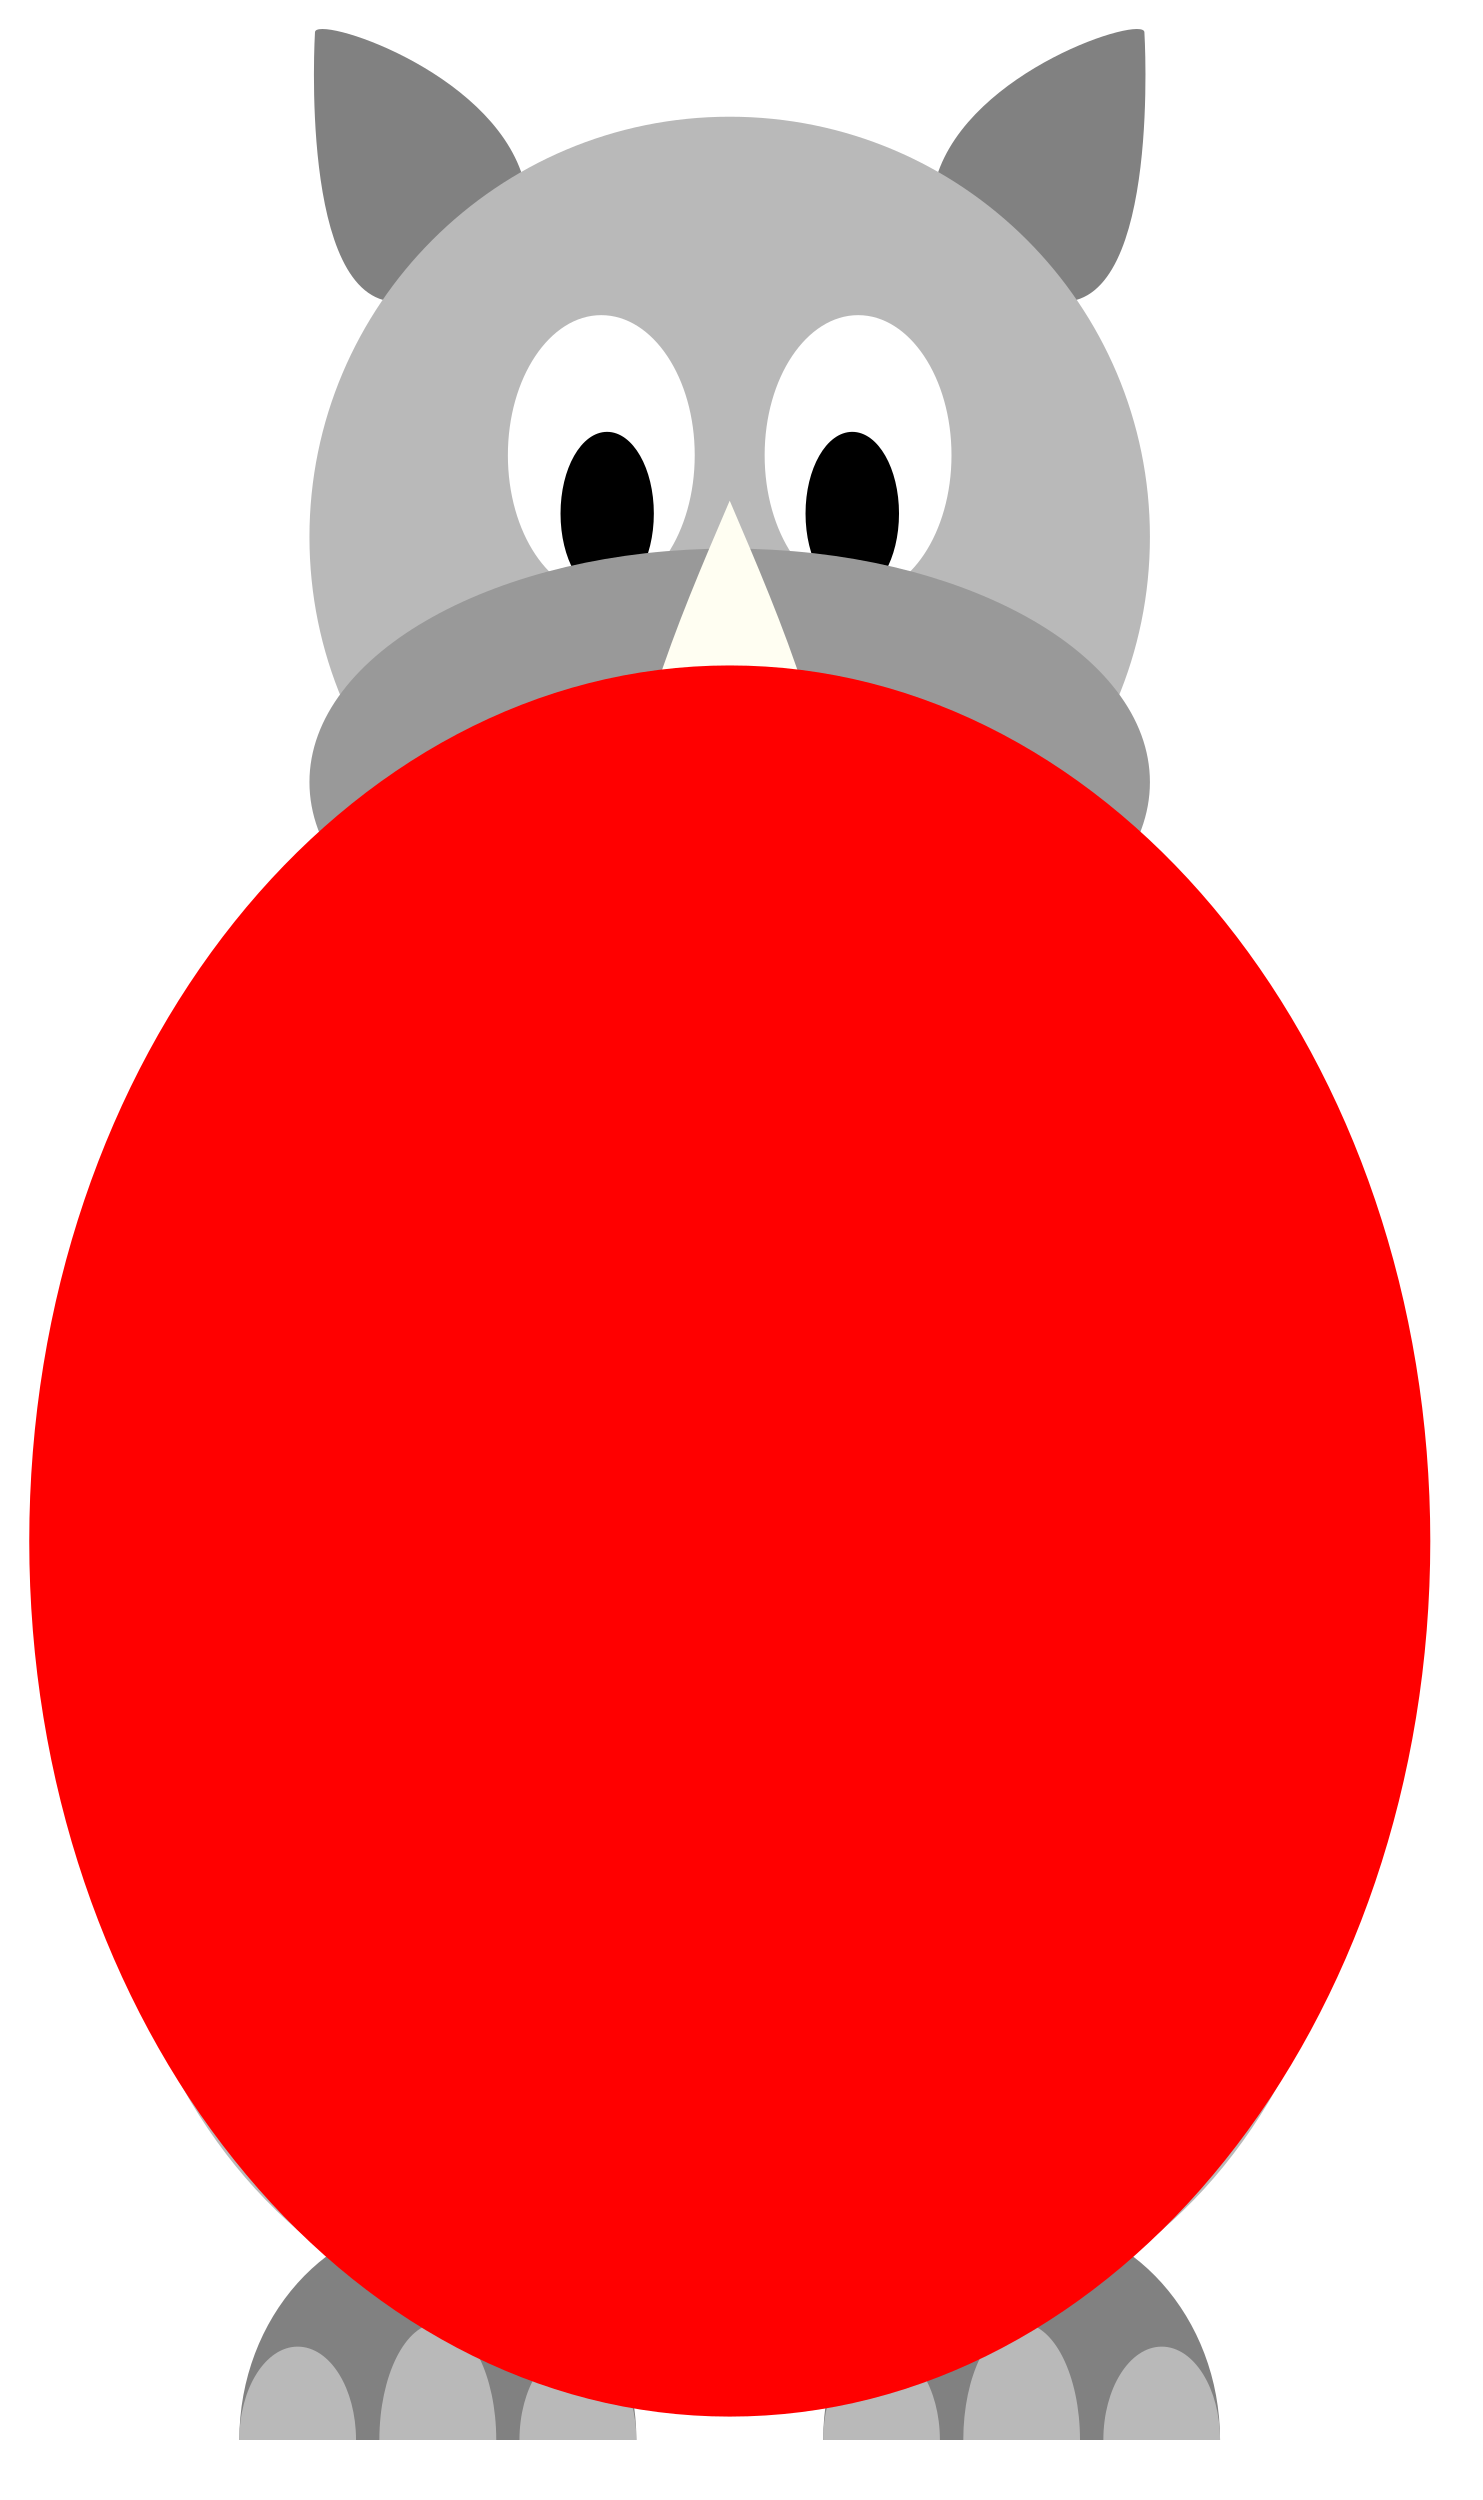
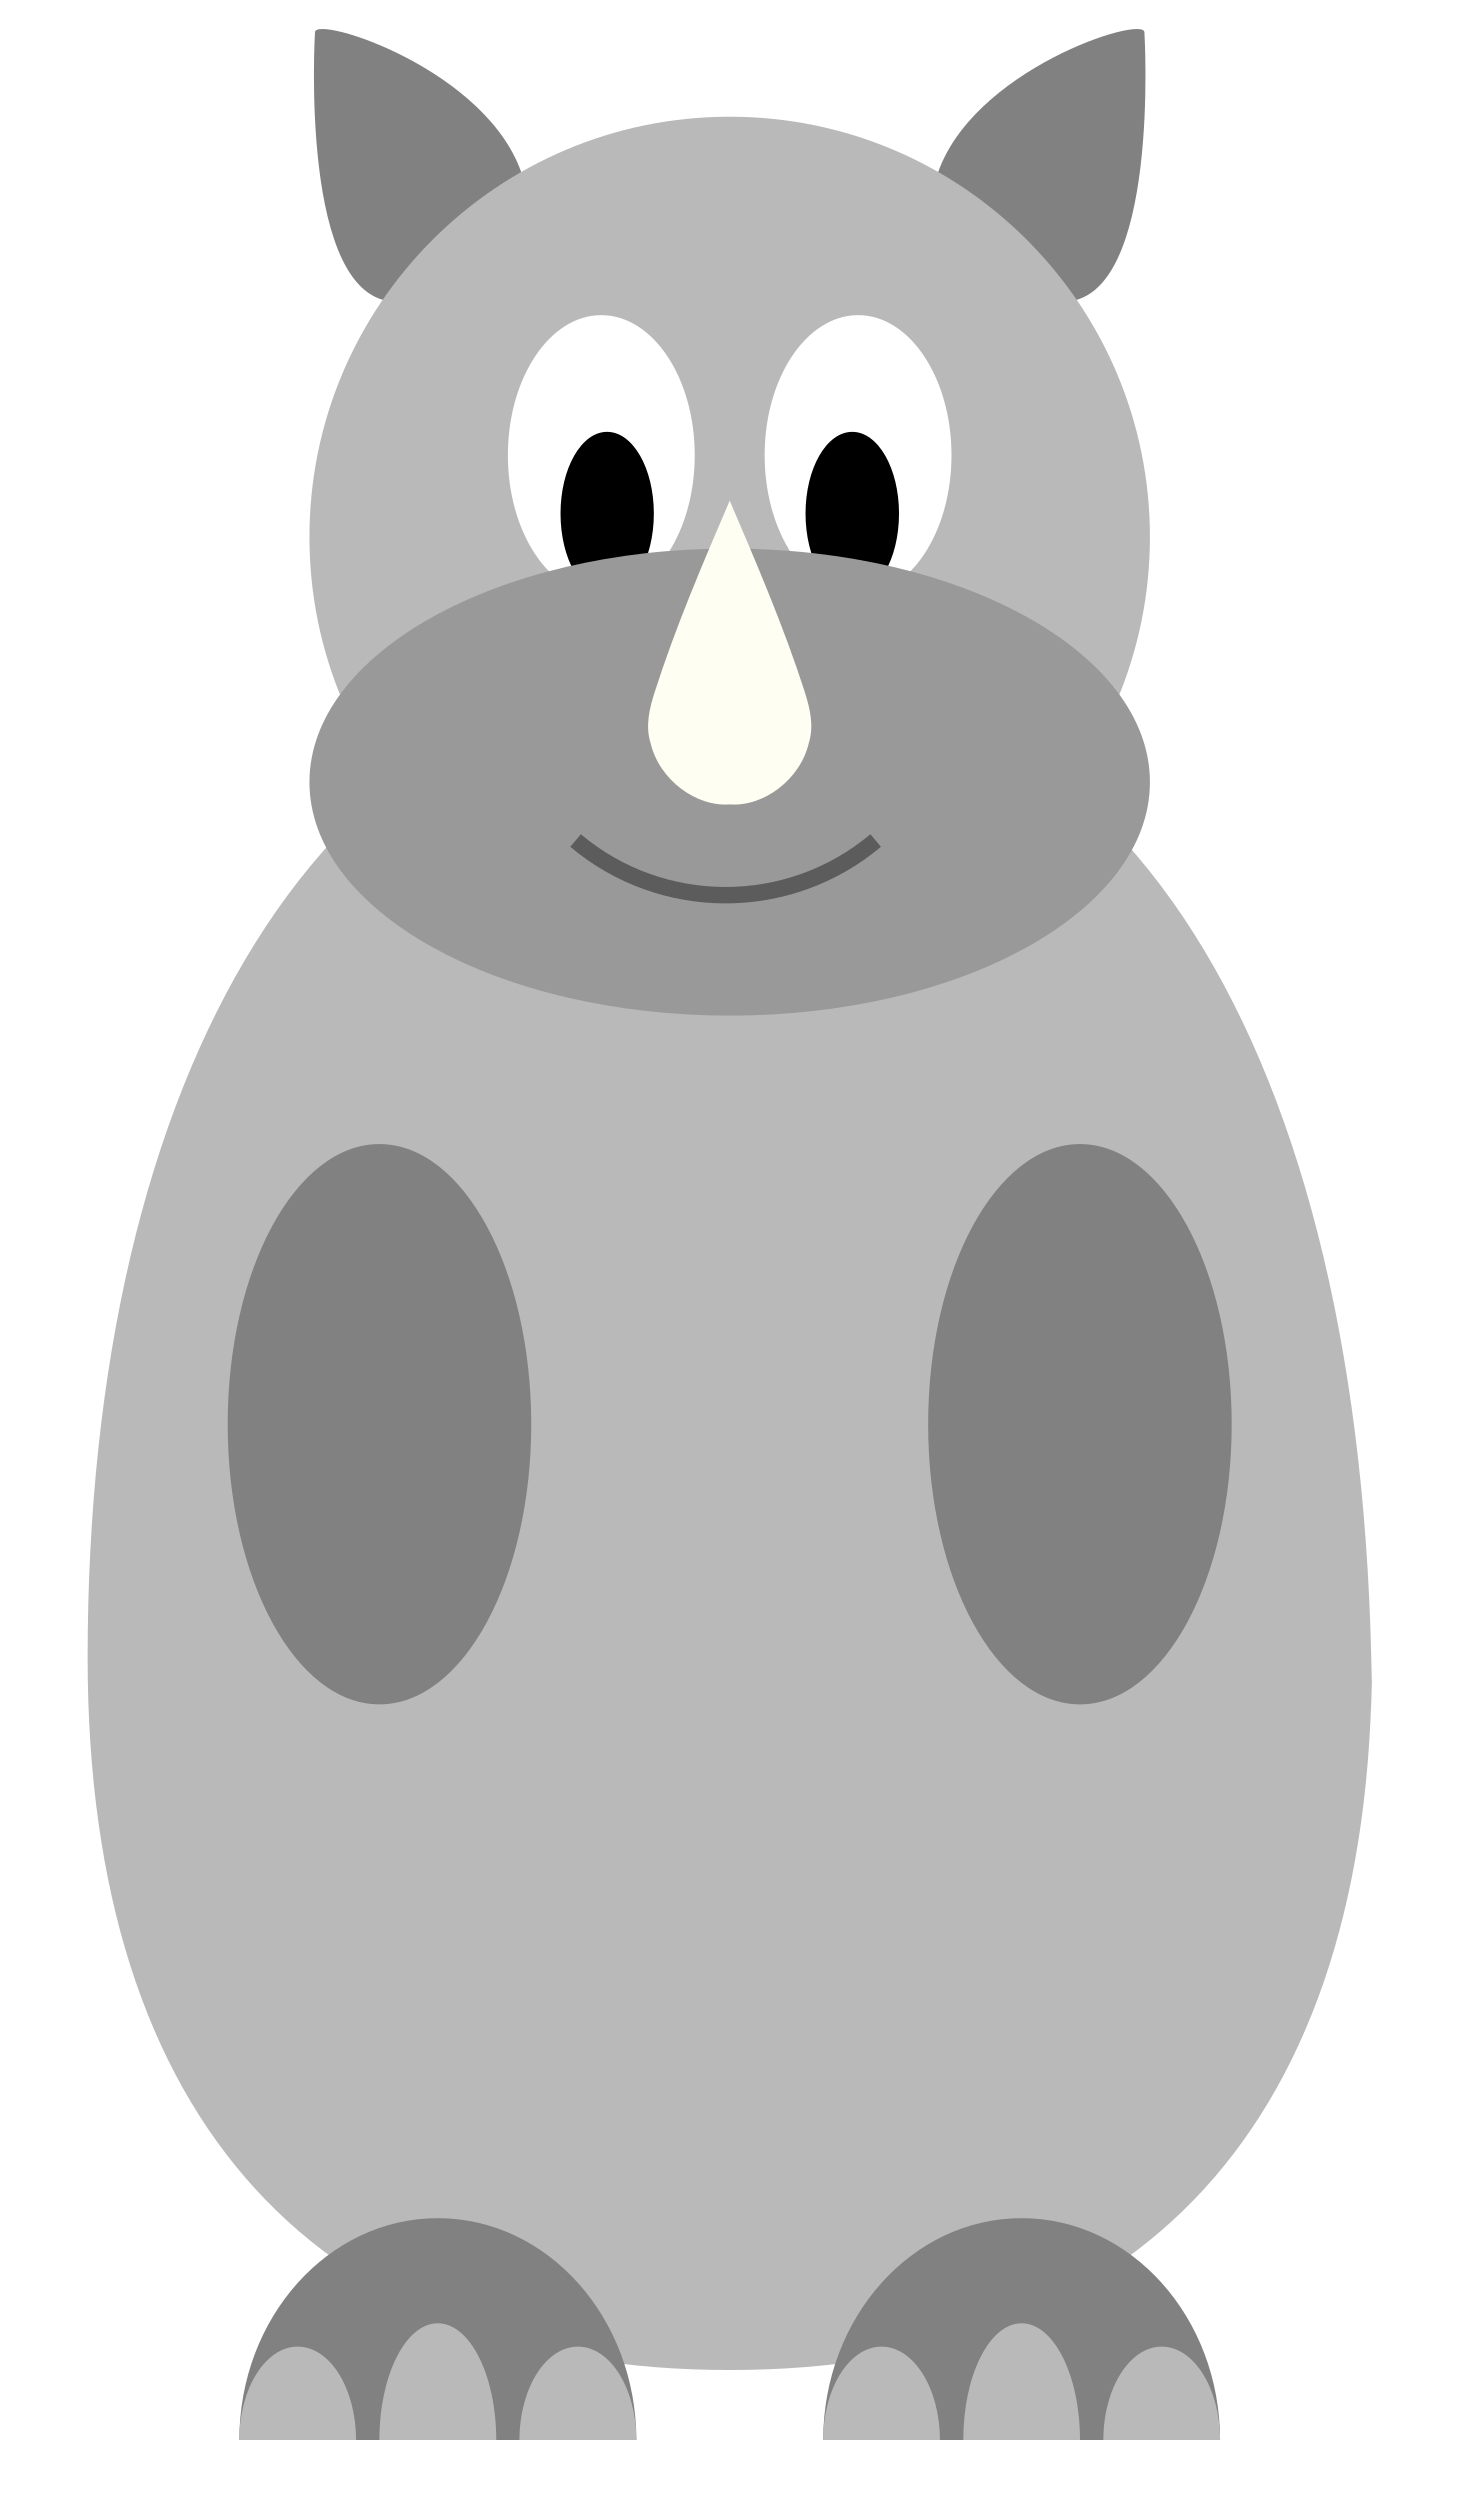
<svg xmlns="http://www.w3.org/2000/svg" width="35.433" height="59.743" viewBox="0 0 35.433 59.743">
  <defs>
    <clipPath id="clip-0">
      <path clip-rule="nonzero" d="M 7 0.344 L 13 0.344 L 13 8 L 7 8 Z M 7 0.344 " />
    </clipPath>
    <clipPath id="clip-1">
      <path clip-rule="nonzero" d="M 22 0.344 L 28 0.344 L 28 8 L 22 8 Z M 22 0.344 " />
-     </clipPath>
-     <clipPath id="clip-2">
-       <path clip-rule="nonzero" d="M 0 15 L 34.875 15 L 34.875 58 L 0 58 Z M 0 15 " />
    </clipPath>
  </defs>
  <g clip-path="url(#clip-0)">
    <path fill-rule="nonzero" fill="rgb(50.749%, 50.749%, 50.749%)" fill-opacity="1" d="M 12.492 4.223 C 11.699 1.668 7.527 0.344 7.527 0.773 C 7.527 0.773 7.133 7.211 9.473 7.211 C 11.121 7.637 12.492 7.637 12.492 4.223 Z M 12.492 4.223 " />
  </g>
  <g clip-path="url(#clip-1)">
    <path fill-rule="nonzero" fill="rgb(50.749%, 50.749%, 50.749%)" fill-opacity="1" d="M 22.383 4.223 C 23.176 1.668 27.348 0.344 27.348 0.773 C 27.348 0.773 27.746 7.211 25.402 7.211 C 23.754 7.637 22.383 7.637 22.383 4.223 Z M 22.383 4.223 " />
  </g>
  <path fill-rule="nonzero" fill="rgb(72.499%, 72.499%, 72.499%)" fill-opacity="1" d="M 32.785 39.617 C 32.785 50.777 27.203 56.637 17.438 56.637 C 7.672 56.637 2.094 50.777 2.094 39.617 C 2.094 25.664 7.672 15.902 17.438 15.902 C 27.203 15.902 32.785 25.664 32.785 41.012 Z M 32.785 39.617 " />
  <path fill-rule="nonzero" fill="rgb(50.749%, 50.749%, 50.749%)" fill-opacity="1" d="M 25.809 27.34 C 23.805 27.34 22.18 30.336 22.18 34.035 C 22.18 37.734 23.805 40.73 25.809 40.73 C 27.812 40.73 29.434 37.734 29.434 34.035 C 29.434 30.336 27.812 27.34 25.809 27.34 Z M 25.809 27.34 " />
  <path fill-rule="nonzero" fill="rgb(50.749%, 50.749%, 50.749%)" fill-opacity="1" d="M 9.066 40.73 C 11.07 40.73 12.695 37.734 12.695 34.035 C 12.695 30.336 11.07 27.34 9.066 27.34 C 7.066 27.34 5.441 30.336 5.441 34.035 C 5.441 37.734 7.066 40.73 9.066 40.73 Z M 9.066 40.73 " />
  <path fill-rule="nonzero" fill="rgb(72.499%, 72.499%, 72.499%)" fill-opacity="1" d="M 27.48 12.832 C 27.48 7.285 22.984 2.789 17.438 2.789 C 11.891 2.789 7.395 7.285 7.395 12.832 C 7.395 18.379 11.891 22.875 17.438 22.875 C 22.984 22.875 27.48 18.379 27.48 12.832 Z M 27.48 12.832 " />
  <path fill-rule="nonzero" fill="rgb(100%, 100%, 100%)" fill-opacity="1" d="M 16.602 10.879 C 16.602 9.031 15.602 7.531 14.367 7.531 C 13.137 7.531 12.137 9.031 12.137 10.879 C 12.137 12.727 13.137 14.227 14.367 14.227 C 15.602 14.227 16.602 12.727 16.602 10.879 Z M 16.602 10.879 " />
  <path fill-rule="nonzero" fill="rgb(100%, 100%, 100%)" fill-opacity="1" d="M 22.738 10.879 C 22.738 9.031 21.738 7.531 20.508 7.531 C 19.273 7.531 18.273 9.031 18.273 10.879 C 18.273 12.727 19.273 14.227 20.508 14.227 C 21.738 14.227 22.738 12.727 22.738 10.879 Z M 22.738 10.879 " />
  <path fill-rule="nonzero" fill="rgb(0%, 0%, 0%)" fill-opacity="1" d="M 15.625 12.273 C 15.625 11.195 15.125 10.32 14.508 10.32 C 13.891 10.32 13.395 11.195 13.395 12.273 C 13.395 13.352 13.891 14.227 14.508 14.227 C 15.125 14.227 15.625 13.352 15.625 12.273 Z M 15.625 12.273 " />
  <path fill-rule="nonzero" fill="rgb(0%, 0%, 0%)" fill-opacity="1" d="M 21.484 12.273 C 21.484 11.195 20.984 10.32 20.367 10.32 C 19.75 10.32 19.25 11.195 19.25 12.273 C 19.25 13.352 19.75 14.227 20.367 14.227 C 20.984 14.227 21.484 13.352 21.484 12.273 Z M 21.484 12.273 " />
  <path fill-rule="nonzero" fill="rgb(60.175%, 60.175%, 60.175%)" fill-opacity="1" d="M 27.48 18.691 C 27.48 15.609 22.984 13.109 17.438 13.109 C 11.891 13.109 7.395 15.609 7.395 18.691 C 7.395 21.773 11.891 24.27 17.438 24.27 C 22.984 24.27 27.48 21.773 27.48 18.691 Z M 27.48 18.691 " />
  <path fill-rule="nonzero" fill="rgb(100%, 99.744%, 95.001%)" fill-opacity="1" d="M 17.438 11.965 C 16.793 13.469 16.145 14.977 15.648 16.531 C 15.52 16.926 15.418 17.348 15.547 17.758 C 15.754 18.637 16.637 19.285 17.438 19.223 C 18.238 19.285 19.121 18.637 19.328 17.758 C 19.457 17.348 19.355 16.926 19.23 16.531 C 18.73 14.977 18.082 13.469 17.438 11.965 Z M 17.438 11.965 " />
  <path fill="none" stroke-width="0.399" stroke-linecap="butt" stroke-linejoin="miter" stroke="rgb(36.249%, 36.249%, 36.249%)" stroke-opacity="1" stroke-miterlimit="10" d="M 3.544 42.52 C 1.436 40.75 -1.64 40.75 -3.743 42.52 " transform="matrix(0.98425, 0, 0, -0.98425, 17.43796, 61.9364)" />
  <path fill-rule="nonzero" fill="rgb(50.749%, 50.749%, 50.749%)" fill-opacity="1" d="M 15.207 58.309 C 15.207 55.383 13.082 53.008 10.461 53.008 C 7.844 53.008 5.719 55.383 5.719 58.309 Z M 15.207 58.309 " />
  <path fill-rule="nonzero" fill="rgb(72.499%, 72.499%, 72.499%)" fill-opacity="1" d="M 15.207 58.309 C 15.207 57.078 14.582 56.078 13.812 56.078 C 13.039 56.078 12.414 57.078 12.414 58.309 Z M 15.207 58.309 " />
  <path fill-rule="nonzero" fill="rgb(72.499%, 72.499%, 72.499%)" fill-opacity="1" d="M 11.859 58.309 C 11.859 56.77 11.234 55.52 10.461 55.52 C 9.691 55.52 9.066 56.77 9.066 58.309 Z M 11.859 58.309 " />
  <path fill-rule="nonzero" fill="rgb(72.499%, 72.499%, 72.499%)" fill-opacity="1" d="M 8.508 58.309 C 8.508 57.078 7.887 56.078 7.113 56.078 C 6.344 56.078 5.719 57.078 5.719 58.309 Z M 8.508 58.309 " />
  <path fill-rule="nonzero" fill="rgb(50.749%, 50.749%, 50.749%)" fill-opacity="1" d="M 19.672 58.309 C 19.672 55.383 21.793 53.008 24.414 53.008 C 27.031 53.008 29.156 55.383 29.156 58.309 Z M 19.672 58.309 " />
  <path fill-rule="nonzero" fill="rgb(72.499%, 72.499%, 72.499%)" fill-opacity="1" d="M 19.672 58.309 C 19.672 57.078 20.293 56.078 21.066 56.078 C 21.836 56.078 22.461 57.078 22.461 58.309 Z M 19.672 58.309 " />
  <path fill-rule="nonzero" fill="rgb(72.499%, 72.499%, 72.499%)" fill-opacity="1" d="M 23.02 58.309 C 23.02 56.77 23.641 55.52 24.414 55.52 C 25.184 55.52 25.809 56.77 25.809 58.309 Z M 23.02 58.309 " />
  <path fill-rule="nonzero" fill="rgb(72.499%, 72.499%, 72.499%)" fill-opacity="1" d="M 26.367 58.309 C 26.367 57.078 26.992 56.078 27.762 56.078 C 28.531 56.078 29.156 57.078 29.156 58.309 Z M 26.367 58.309 " />
-   <g clip-path="url(#clip-2)">
-     <path fill-rule="nonzero" fill="rgb(100%, 0%, 0%)" fill-opacity="1" d="M 34.18 36.828 C 34.18 25.27 26.684 15.902 17.438 15.902 C 8.191 15.902 0.699 25.27 0.699 36.828 C 0.699 48.383 8.191 57.75 17.438 57.75 C 26.684 57.75 34.18 48.383 34.18 36.828 Z M 34.18 36.828 " />
-   </g>
</svg>
